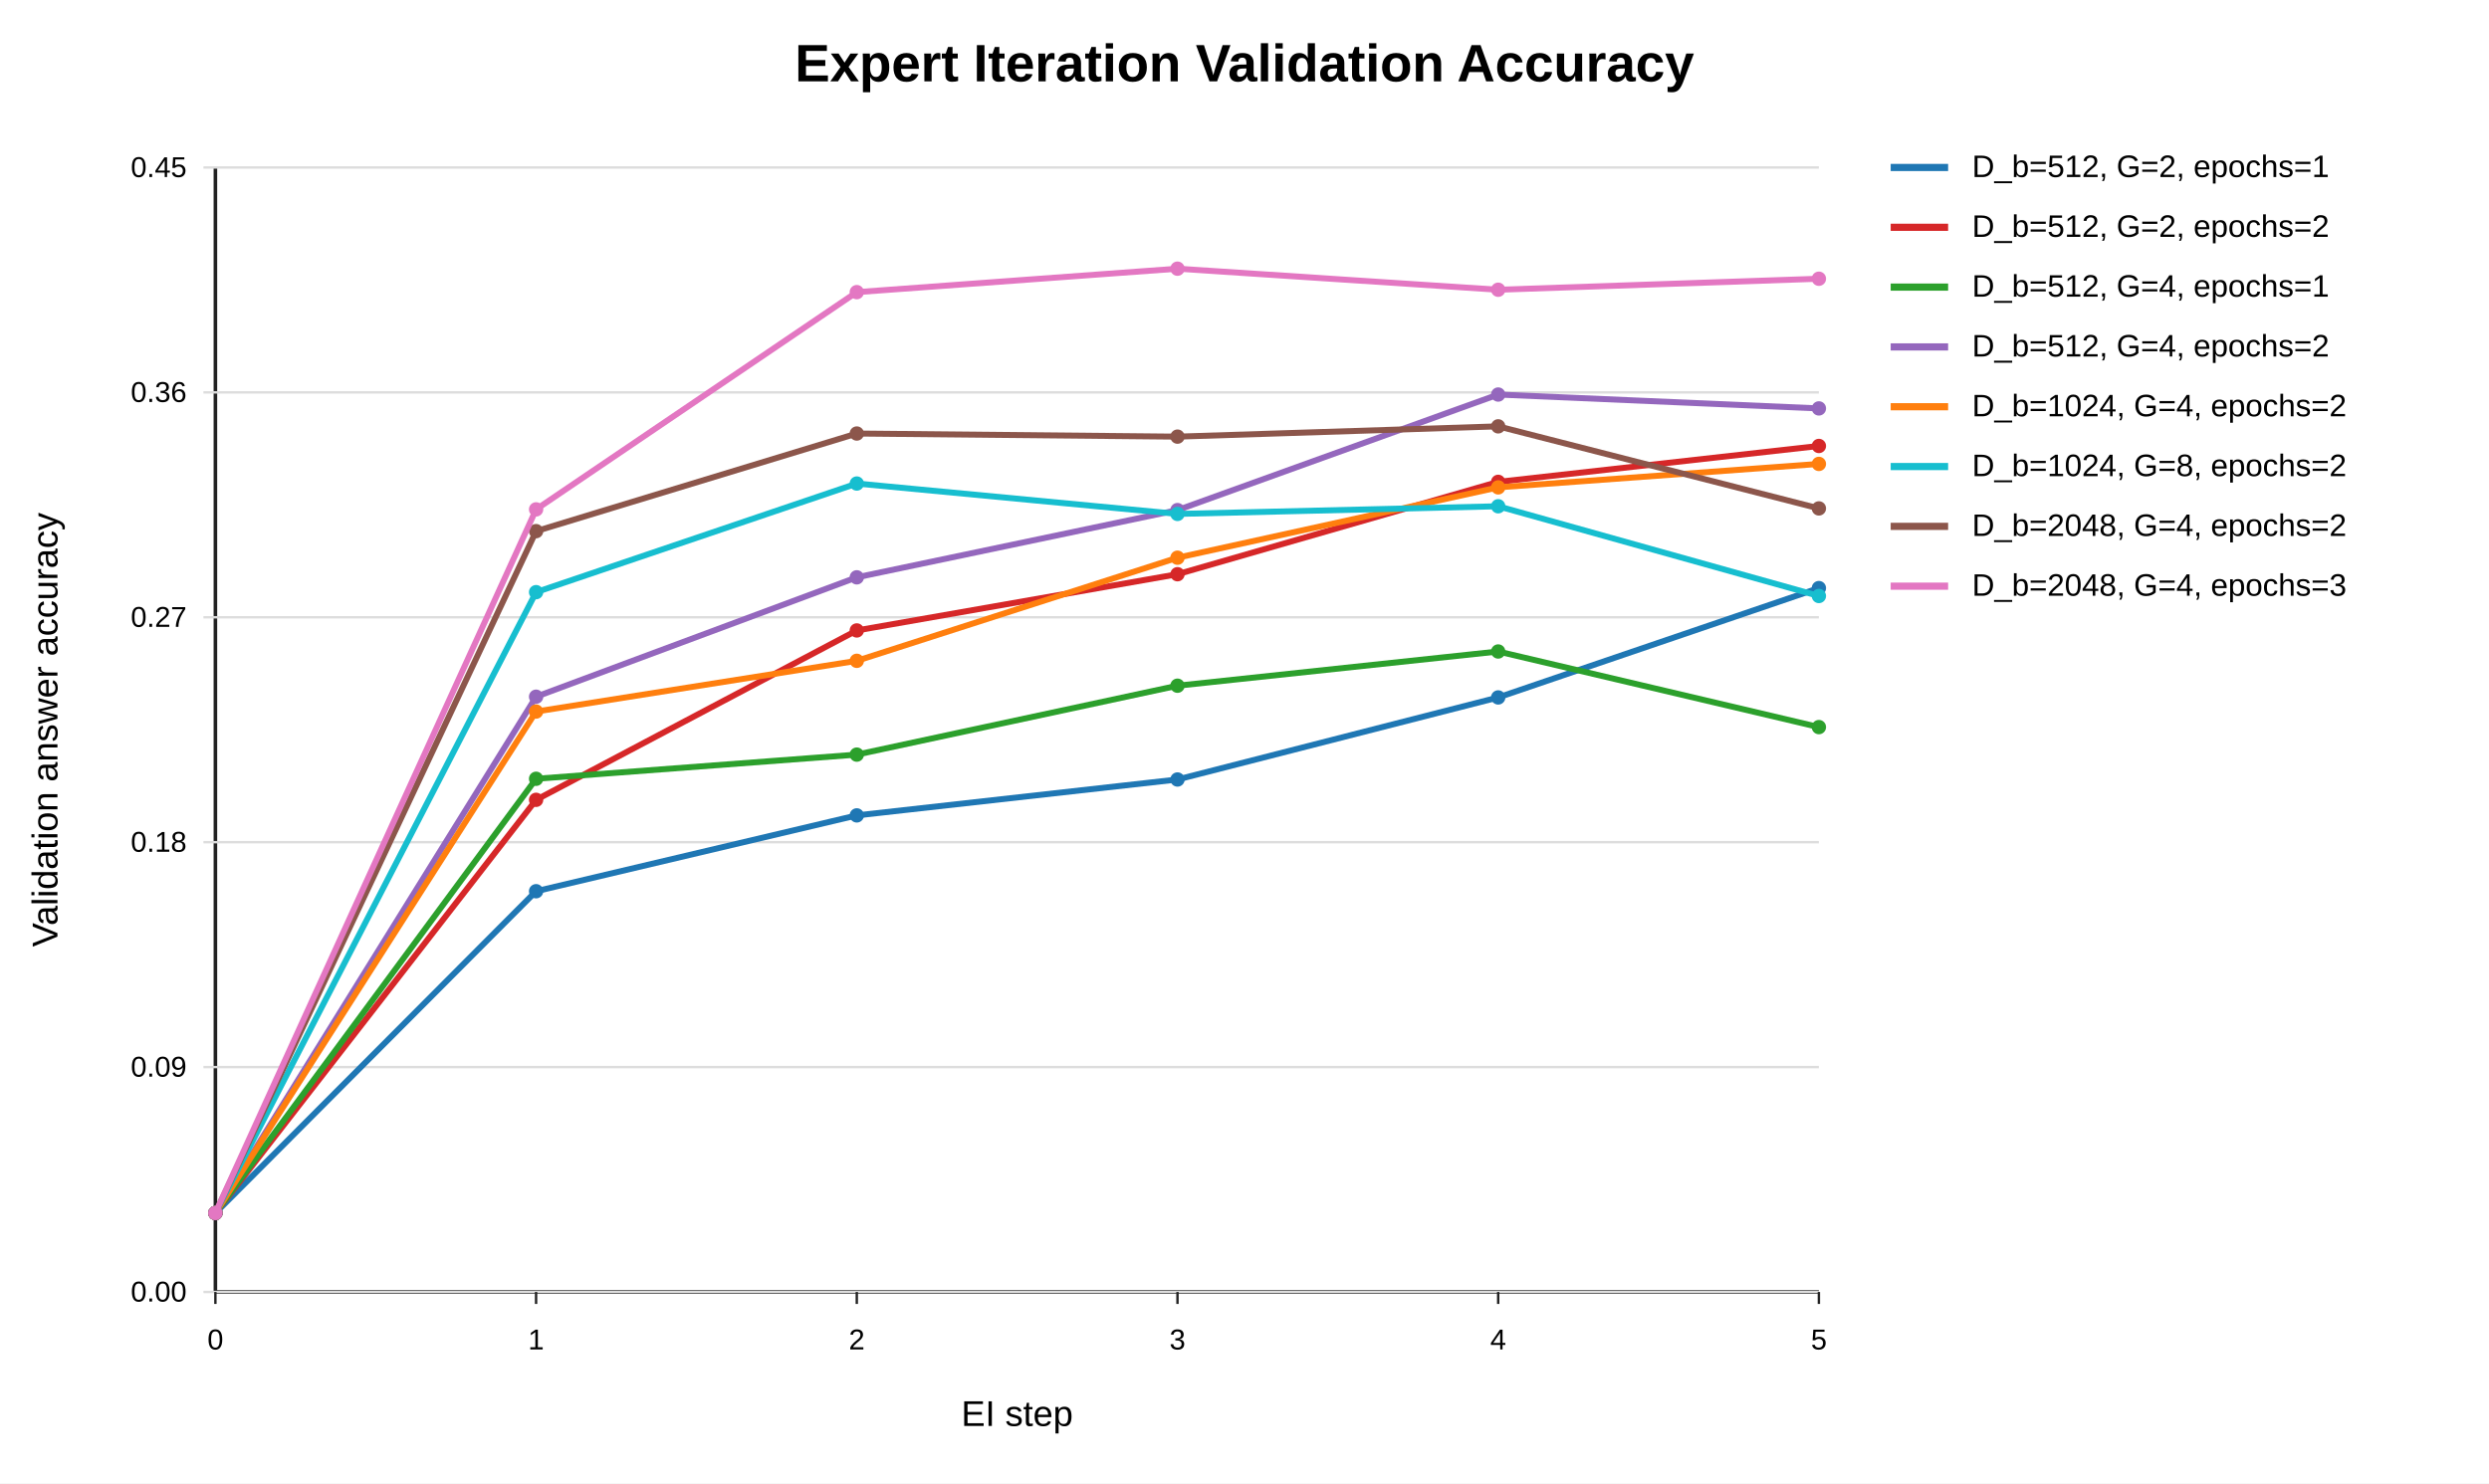
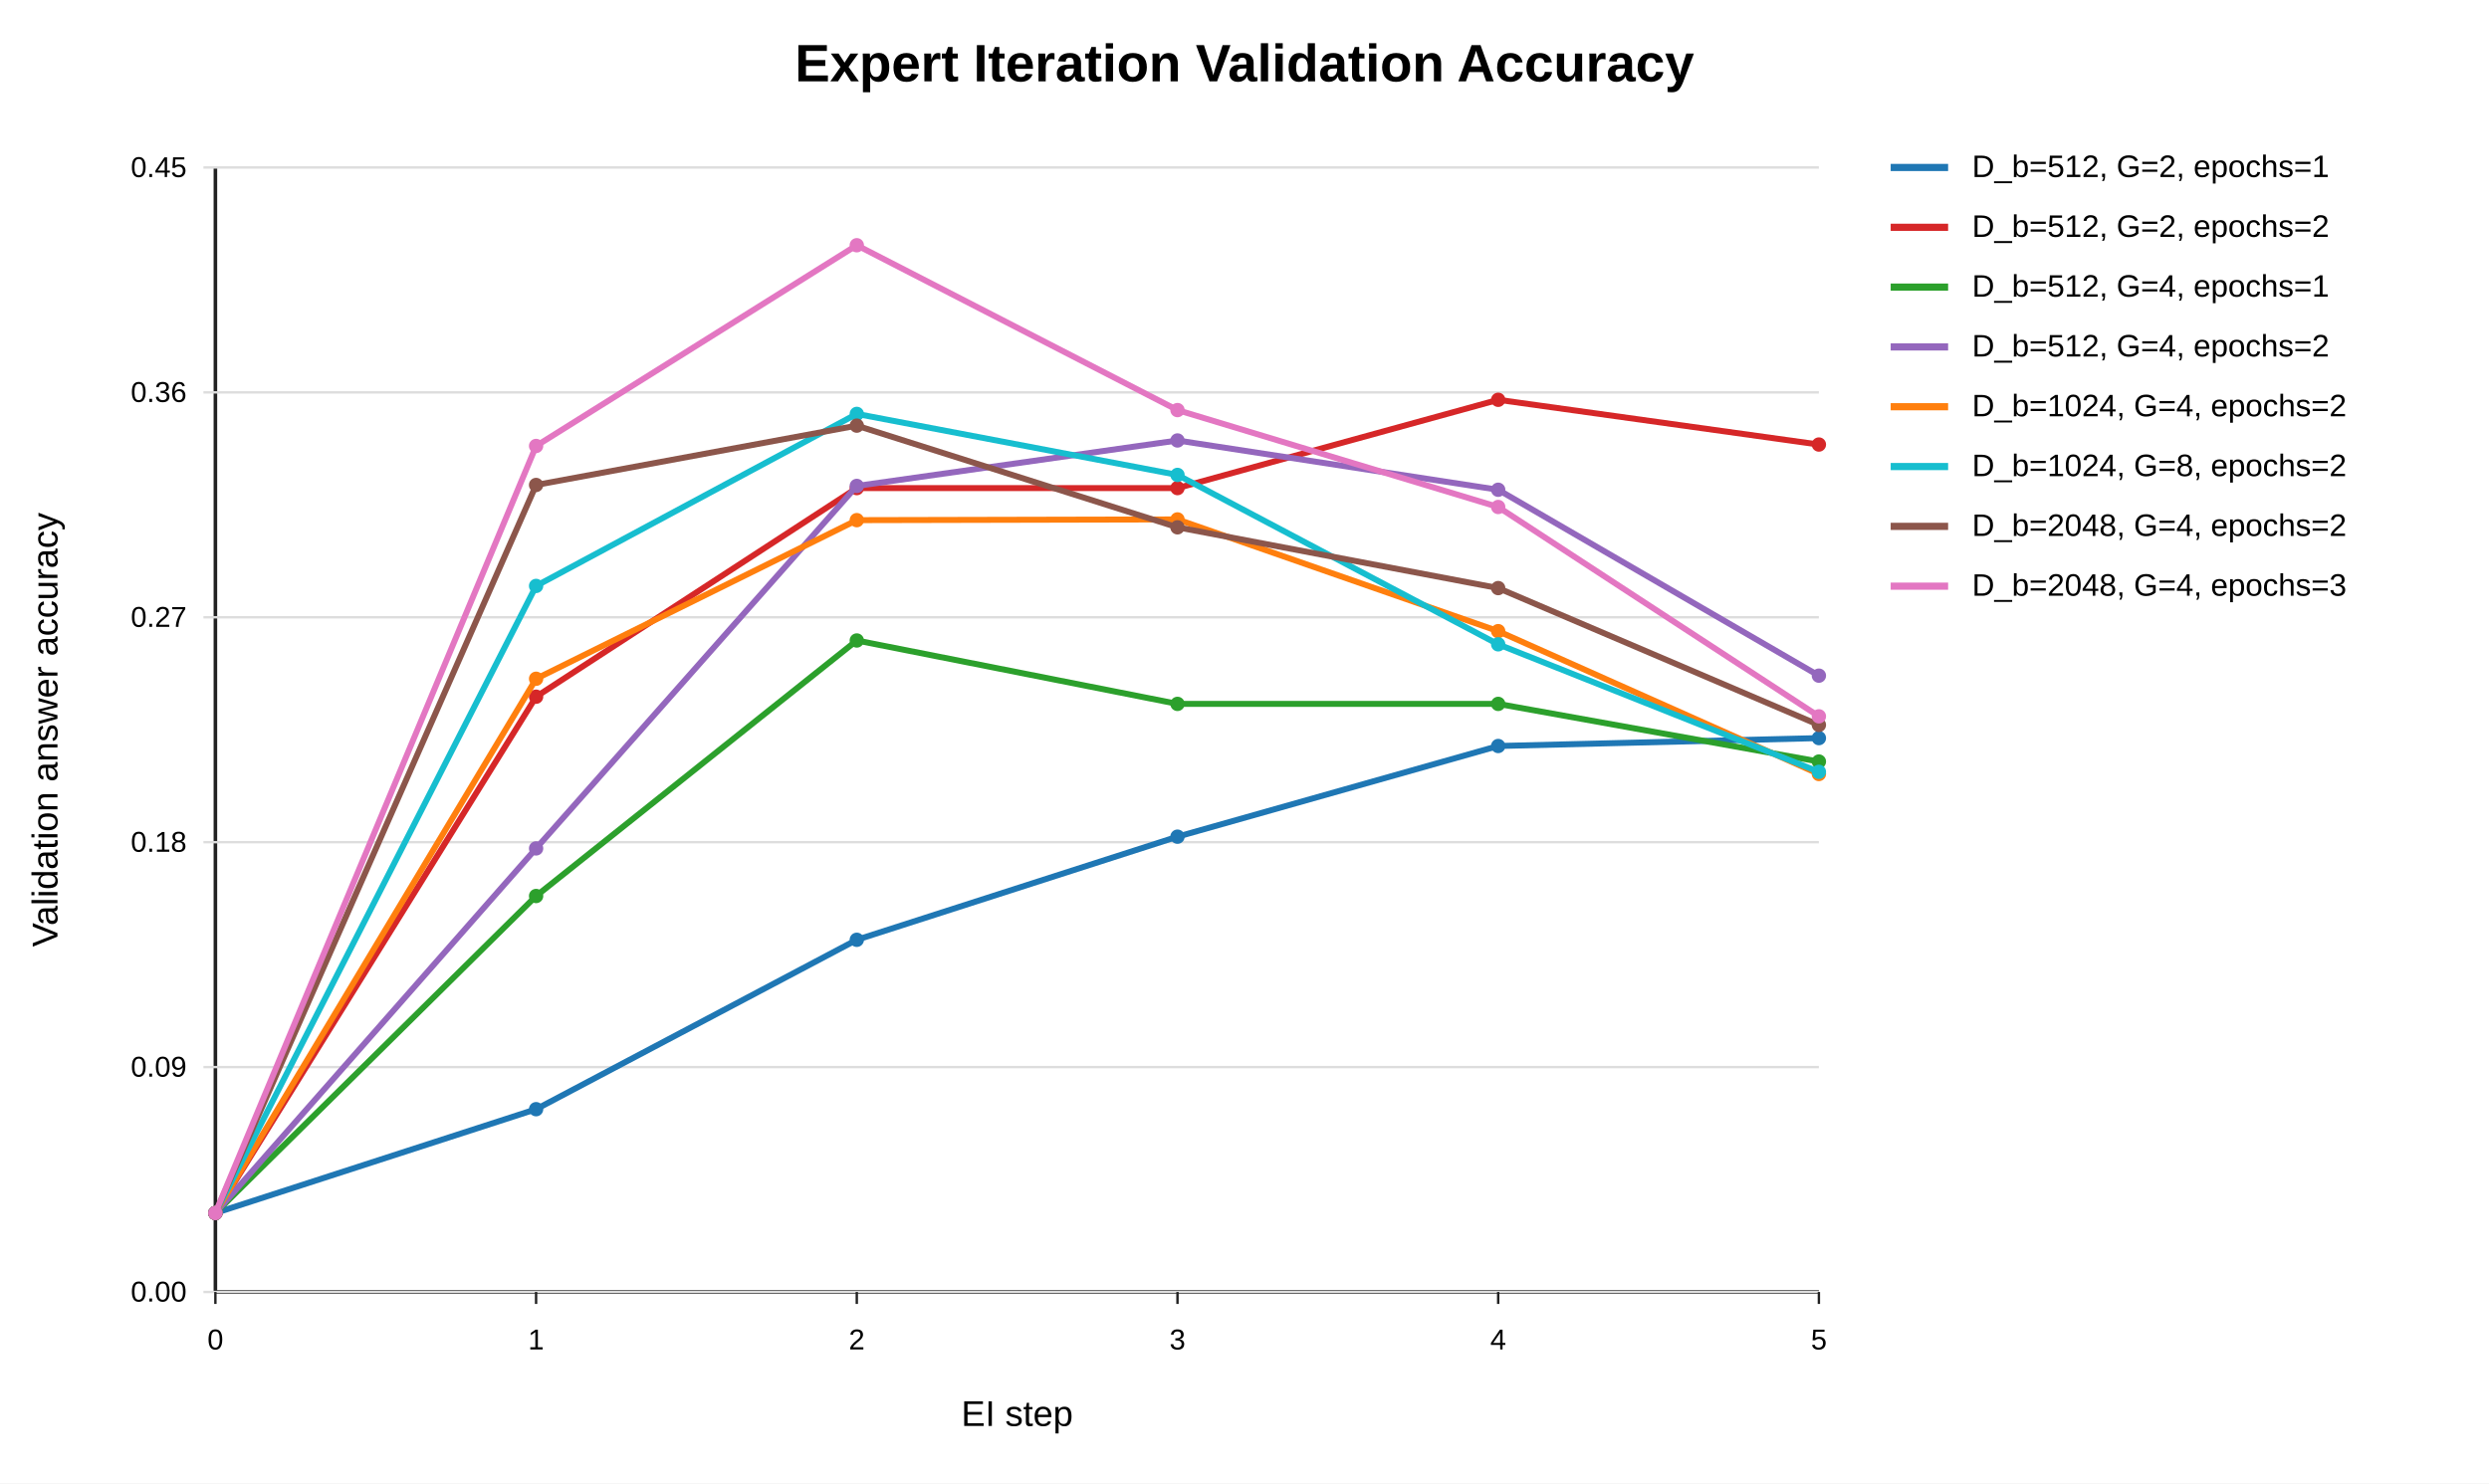
<svg xmlns="http://www.w3.org/2000/svg" width="1040" height="620" viewBox="0 0 1040 620">
  <rect width="100%" height="100%" fill="white" />
  <text x="520.0" y="34" text-anchor="middle" font-family="Arial" font-size="22" font-weight="700">Expert Iteration Validation Accuracy</text>
  <line x1="90" y1="540" x2="760" y2="540" stroke="#222" stroke-width="1.5" />
  <line x1="90" y1="70" x2="90" y2="540" stroke="#222" stroke-width="1.5" />
  <line x1="85" y1="540.0" x2="760" y2="540.0" stroke="#ddd" stroke-width="1" />
  <text x="78" y="544.0" text-anchor="end" font-family="Arial" font-size="12">0.00</text>
  <line x1="85" y1="446.0" x2="760" y2="446.0" stroke="#ddd" stroke-width="1" />
  <text x="78" y="450.0" text-anchor="end" font-family="Arial" font-size="12">0.09</text>
  <line x1="85" y1="352.0" x2="760" y2="352.0" stroke="#ddd" stroke-width="1" />
  <text x="78" y="356.0" text-anchor="end" font-family="Arial" font-size="12">0.18</text>
  <line x1="85" y1="258.0" x2="760" y2="258.0" stroke="#ddd" stroke-width="1" />
  <text x="78" y="262.0" text-anchor="end" font-family="Arial" font-size="12">0.27</text>
  <line x1="85" y1="164.0" x2="760" y2="164.0" stroke="#ddd" stroke-width="1" />
  <text x="78" y="168.0" text-anchor="end" font-family="Arial" font-size="12">0.36</text>
  <line x1="85" y1="70.0" x2="760" y2="70.0" stroke="#ddd" stroke-width="1" />
  <text x="78" y="74.0" text-anchor="end" font-family="Arial" font-size="12">0.45</text>
  <line x1="90.0" y1="540" x2="90.0" y2="545" stroke="#222" stroke-width="1" />
  <text x="90.0" y="564" text-anchor="middle" font-family="Arial" font-size="12">0</text>
  <line x1="224.0" y1="540" x2="224.0" y2="545" stroke="#222" stroke-width="1" />
  <text x="224.0" y="564" text-anchor="middle" font-family="Arial" font-size="12">1</text>
  <line x1="358.0" y1="540" x2="358.0" y2="545" stroke="#222" stroke-width="1" />
  <text x="358.0" y="564" text-anchor="middle" font-family="Arial" font-size="12">2</text>
  <line x1="492.0" y1="540" x2="492.0" y2="545" stroke="#222" stroke-width="1" />
  <text x="492.0" y="564" text-anchor="middle" font-family="Arial" font-size="12">3</text>
  <line x1="626.0" y1="540" x2="626.0" y2="545" stroke="#222" stroke-width="1" />
  <text x="626.0" y="564" text-anchor="middle" font-family="Arial" font-size="12">4</text>
  <line x1="760.0" y1="540" x2="760.0" y2="545" stroke="#222" stroke-width="1" />
  <text x="760.0" y="564" text-anchor="middle" font-family="Arial" font-size="12">5</text>
-   <polyline points="90.0,507.0 224.0,372.5 358.0,340.8 492.0,325.8 626.0,291.5 760.0,245.8" fill="none" stroke="#1f77b4" stroke-width="2.5" stroke-linejoin="round" stroke-linecap="round" />
+   <polyline points="90.0,507.0 224.0,463.6 358.0,392.8 492.0,349.7 626.0,311.8 760.0,308.5" fill="none" stroke="#1f77b4" stroke-width="2.5" stroke-linejoin="round" stroke-linecap="round" />
  <circle cx="90.0" cy="507.0" r="3" fill="#1f77b4" />
-   <circle cx="224.0" cy="372.5" r="3" fill="#1f77b4" />
-   <circle cx="358.0" cy="340.8" r="3" fill="#1f77b4" />
-   <circle cx="492.0" cy="325.8" r="3" fill="#1f77b4" />
-   <circle cx="626.0" cy="291.5" r="3" fill="#1f77b4" />
-   <circle cx="760.0" cy="245.8" r="3" fill="#1f77b4" />
+   <circle cx="224.0" cy="463.6" r="3" fill="#1f77b4" />
+   <circle cx="358.0" cy="392.8" r="3" fill="#1f77b4" />
+   <circle cx="492.0" cy="349.7" r="3" fill="#1f77b4" />
+   <circle cx="626.0" cy="311.8" r="3" fill="#1f77b4" />
+   <circle cx="760.0" cy="308.5" r="3" fill="#1f77b4" />
  <line x1="790" y1="70" x2="814" y2="70" stroke="#1f77b4" stroke-width="3" />
  <text x="824" y="74" font-family="Arial" font-size="13">D_b=512, G=2, epochs=1</text>
-   <polyline points="90.0,507.0 224.0,334.3 358.0,263.5 492.0,240.0 626.0,201.4 760.0,186.4" fill="none" stroke="#d62728" stroke-width="2.5" stroke-linejoin="round" stroke-linecap="round" />
+   <polyline points="90.0,507.0 224.0,291.2 358.0,204.0 492.0,204.0 626.0,167.1 760.0,185.8" fill="none" stroke="#d62728" stroke-width="2.5" stroke-linejoin="round" stroke-linecap="round" />
  <circle cx="90.0" cy="507.0" r="3" fill="#d62728" />
-   <circle cx="224.0" cy="334.3" r="3" fill="#d62728" />
-   <circle cx="358.0" cy="263.5" r="3" fill="#d62728" />
-   <circle cx="492.0" cy="240.0" r="3" fill="#d62728" />
-   <circle cx="626.0" cy="201.4" r="3" fill="#d62728" />
-   <circle cx="760.0" cy="186.4" r="3" fill="#d62728" />
+   <circle cx="224.0" cy="291.2" r="3" fill="#d62728" />
+   <circle cx="358.0" cy="204.0" r="3" fill="#d62728" />
+   <circle cx="492.0" cy="204.0" r="3" fill="#d62728" />
+   <circle cx="626.0" cy="167.1" r="3" fill="#d62728" />
+   <circle cx="760.0" cy="185.8" r="3" fill="#d62728" />
  <line x1="790" y1="95" x2="814" y2="95" stroke="#d62728" stroke-width="3" />
  <text x="824" y="99" font-family="Arial" font-size="13">D_b=512, G=2, epochs=2</text>
-   <polyline points="90.0,507.0 224.0,325.5 358.0,315.4 492.0,286.6 626.0,272.3 760.0,303.9" fill="none" stroke="#2ca02c" stroke-width="2.5" stroke-linejoin="round" stroke-linecap="round" />
+   <polyline points="90.0,507.0 224.0,374.5 358.0,267.7 492.0,294.2 626.0,294.2 760.0,318.3" fill="none" stroke="#2ca02c" stroke-width="2.5" stroke-linejoin="round" stroke-linecap="round" />
  <circle cx="90.0" cy="507.0" r="3" fill="#2ca02c" />
-   <circle cx="224.0" cy="325.5" r="3" fill="#2ca02c" />
-   <circle cx="358.0" cy="315.4" r="3" fill="#2ca02c" />
-   <circle cx="492.0" cy="286.6" r="3" fill="#2ca02c" />
-   <circle cx="626.0" cy="272.3" r="3" fill="#2ca02c" />
-   <circle cx="760.0" cy="303.9" r="3" fill="#2ca02c" />
+   <circle cx="224.0" cy="374.5" r="3" fill="#2ca02c" />
+   <circle cx="358.0" cy="267.7" r="3" fill="#2ca02c" />
+   <circle cx="492.0" cy="294.2" r="3" fill="#2ca02c" />
+   <circle cx="626.0" cy="294.2" r="3" fill="#2ca02c" />
+   <circle cx="760.0" cy="318.3" r="3" fill="#2ca02c" />
  <line x1="790" y1="120" x2="814" y2="120" stroke="#2ca02c" stroke-width="3" />
  <text x="824" y="124" font-family="Arial" font-size="13">D_b=512, G=4, epochs=1</text>
-   <polyline points="90.0,507.0 224.0,291.2 358.0,241.3 492.0,213.2 626.0,164.9 760.0,170.7" fill="none" stroke="#9467bd" stroke-width="2.5" stroke-linejoin="round" stroke-linecap="round" />
+   <polyline points="90.0,507.0 224.0,354.6 358.0,203.1 492.0,184.1 626.0,204.7 760.0,282.4" fill="none" stroke="#9467bd" stroke-width="2.5" stroke-linejoin="round" stroke-linecap="round" />
  <circle cx="90.0" cy="507.0" r="3" fill="#9467bd" />
-   <circle cx="224.0" cy="291.2" r="3" fill="#9467bd" />
-   <circle cx="358.0" cy="241.3" r="3" fill="#9467bd" />
-   <circle cx="492.0" cy="213.2" r="3" fill="#9467bd" />
-   <circle cx="626.0" cy="164.9" r="3" fill="#9467bd" />
-   <circle cx="760.0" cy="170.7" r="3" fill="#9467bd" />
+   <circle cx="224.0" cy="354.6" r="3" fill="#9467bd" />
+   <circle cx="358.0" cy="203.1" r="3" fill="#9467bd" />
+   <circle cx="492.0" cy="184.1" r="3" fill="#9467bd" />
+   <circle cx="626.0" cy="204.7" r="3" fill="#9467bd" />
+   <circle cx="760.0" cy="282.4" r="3" fill="#9467bd" />
  <line x1="790" y1="145" x2="814" y2="145" stroke="#9467bd" stroke-width="3" />
  <text x="824" y="149" font-family="Arial" font-size="13">D_b=512, G=4, epochs=2</text>
-   <polyline points="90.0,507.0 224.0,297.4 358.0,276.2 492.0,233.1 626.0,203.7 760.0,193.9" fill="none" stroke="#ff7f0e" stroke-width="2.5" stroke-linejoin="round" stroke-linecap="round" />
+   <polyline points="90.0,507.0 224.0,283.7 358.0,217.4 492.0,217.1 626.0,263.8 760.0,323.5" fill="none" stroke="#ff7f0e" stroke-width="2.5" stroke-linejoin="round" stroke-linecap="round" />
  <circle cx="90.0" cy="507.0" r="3" fill="#ff7f0e" />
-   <circle cx="224.0" cy="297.4" r="3" fill="#ff7f0e" />
-   <circle cx="358.0" cy="276.2" r="3" fill="#ff7f0e" />
-   <circle cx="492.0" cy="233.1" r="3" fill="#ff7f0e" />
-   <circle cx="626.0" cy="203.7" r="3" fill="#ff7f0e" />
-   <circle cx="760.0" cy="193.9" r="3" fill="#ff7f0e" />
+   <circle cx="224.0" cy="283.7" r="3" fill="#ff7f0e" />
+   <circle cx="358.0" cy="217.4" r="3" fill="#ff7f0e" />
+   <circle cx="492.0" cy="217.1" r="3" fill="#ff7f0e" />
+   <circle cx="626.0" cy="263.8" r="3" fill="#ff7f0e" />
+   <circle cx="760.0" cy="323.5" r="3" fill="#ff7f0e" />
  <line x1="790" y1="170" x2="814" y2="170" stroke="#ff7f0e" stroke-width="3" />
  <text x="824" y="174" font-family="Arial" font-size="13">D_b=1024, G=4, epochs=2</text>
-   <polyline points="90.0,507.0 224.0,247.5 358.0,202.1 492.0,214.8 626.0,211.6 760.0,249.1" fill="none" stroke="#17becf" stroke-width="2.5" stroke-linejoin="round" stroke-linecap="round" />
+   <polyline points="90.0,507.0 224.0,244.9 358.0,173.0 492.0,198.5 626.0,269.3 760.0,322.6" fill="none" stroke="#17becf" stroke-width="2.5" stroke-linejoin="round" stroke-linecap="round" />
  <circle cx="90.0" cy="507.0" r="3" fill="#17becf" />
-   <circle cx="224.0" cy="247.5" r="3" fill="#17becf" />
-   <circle cx="358.0" cy="202.1" r="3" fill="#17becf" />
-   <circle cx="492.0" cy="214.8" r="3" fill="#17becf" />
-   <circle cx="626.0" cy="211.6" r="3" fill="#17becf" />
-   <circle cx="760.0" cy="249.1" r="3" fill="#17becf" />
+   <circle cx="224.0" cy="244.9" r="3" fill="#17becf" />
+   <circle cx="358.0" cy="173.0" r="3" fill="#17becf" />
+   <circle cx="492.0" cy="198.5" r="3" fill="#17becf" />
+   <circle cx="626.0" cy="269.3" r="3" fill="#17becf" />
+   <circle cx="760.0" cy="322.6" r="3" fill="#17becf" />
  <line x1="790" y1="195" x2="814" y2="195" stroke="#17becf" stroke-width="3" />
  <text x="824" y="199" font-family="Arial" font-size="13">D_b=1024, G=8, epochs=2</text>
-   <polyline points="90.0,507.0 224.0,222.0 358.0,181.2 492.0,182.5 626.0,178.2 760.0,212.5" fill="none" stroke="#8c564b" stroke-width="2.5" stroke-linejoin="round" stroke-linecap="round" />
+   <polyline points="90.0,507.0 224.0,202.7 358.0,177.9 492.0,220.4 626.0,245.8 760.0,303.0" fill="none" stroke="#8c564b" stroke-width="2.5" stroke-linejoin="round" stroke-linecap="round" />
  <circle cx="90.0" cy="507.0" r="3" fill="#8c564b" />
-   <circle cx="224.0" cy="222.0" r="3" fill="#8c564b" />
-   <circle cx="358.0" cy="181.2" r="3" fill="#8c564b" />
-   <circle cx="492.0" cy="182.5" r="3" fill="#8c564b" />
-   <circle cx="626.0" cy="178.2" r="3" fill="#8c564b" />
-   <circle cx="760.0" cy="212.5" r="3" fill="#8c564b" />
+   <circle cx="224.0" cy="202.7" r="3" fill="#8c564b" />
+   <circle cx="358.0" cy="177.9" r="3" fill="#8c564b" />
+   <circle cx="492.0" cy="220.4" r="3" fill="#8c564b" />
+   <circle cx="626.0" cy="245.8" r="3" fill="#8c564b" />
+   <circle cx="760.0" cy="303.0" r="3" fill="#8c564b" />
  <line x1="790" y1="220" x2="814" y2="220" stroke="#8c564b" stroke-width="3" />
  <text x="824" y="224" font-family="Arial" font-size="13">D_b=2048, G=4, epochs=2</text>
-   <polyline points="90.0,507.0 224.0,212.9 358.0,122.1 492.0,112.3 626.0,121.1 760.0,116.5" fill="none" stroke="#e377c2" stroke-width="2.5" stroke-linejoin="round" stroke-linecap="round" />
+   <polyline points="90.0,507.0 224.0,186.4 358.0,102.5 492.0,171.4 626.0,211.9 760.0,299.4" fill="none" stroke="#e377c2" stroke-width="2.5" stroke-linejoin="round" stroke-linecap="round" />
  <circle cx="90.0" cy="507.0" r="3" fill="#e377c2" />
-   <circle cx="224.0" cy="212.9" r="3" fill="#e377c2" />
-   <circle cx="358.0" cy="122.1" r="3" fill="#e377c2" />
-   <circle cx="492.0" cy="112.3" r="3" fill="#e377c2" />
-   <circle cx="626.0" cy="121.1" r="3" fill="#e377c2" />
-   <circle cx="760.0" cy="116.5" r="3" fill="#e377c2" />
+   <circle cx="224.0" cy="186.4" r="3" fill="#e377c2" />
+   <circle cx="358.0" cy="102.5" r="3" fill="#e377c2" />
+   <circle cx="492.0" cy="171.4" r="3" fill="#e377c2" />
+   <circle cx="626.0" cy="211.9" r="3" fill="#e377c2" />
+   <circle cx="760.0" cy="299.4" r="3" fill="#e377c2" />
  <line x1="790" y1="245" x2="814" y2="245" stroke="#e377c2" stroke-width="3" />
  <text x="824" y="249" font-family="Arial" font-size="13">D_b=2048, G=4, epochs=3</text>
  <text x="425.0" y="596" text-anchor="middle" font-family="Arial" font-size="15">EI step</text>
  <text transform="translate(24 305.0) rotate(-90)" text-anchor="middle" font-family="Arial" font-size="15">Validation answer accuracy</text>
</svg>
